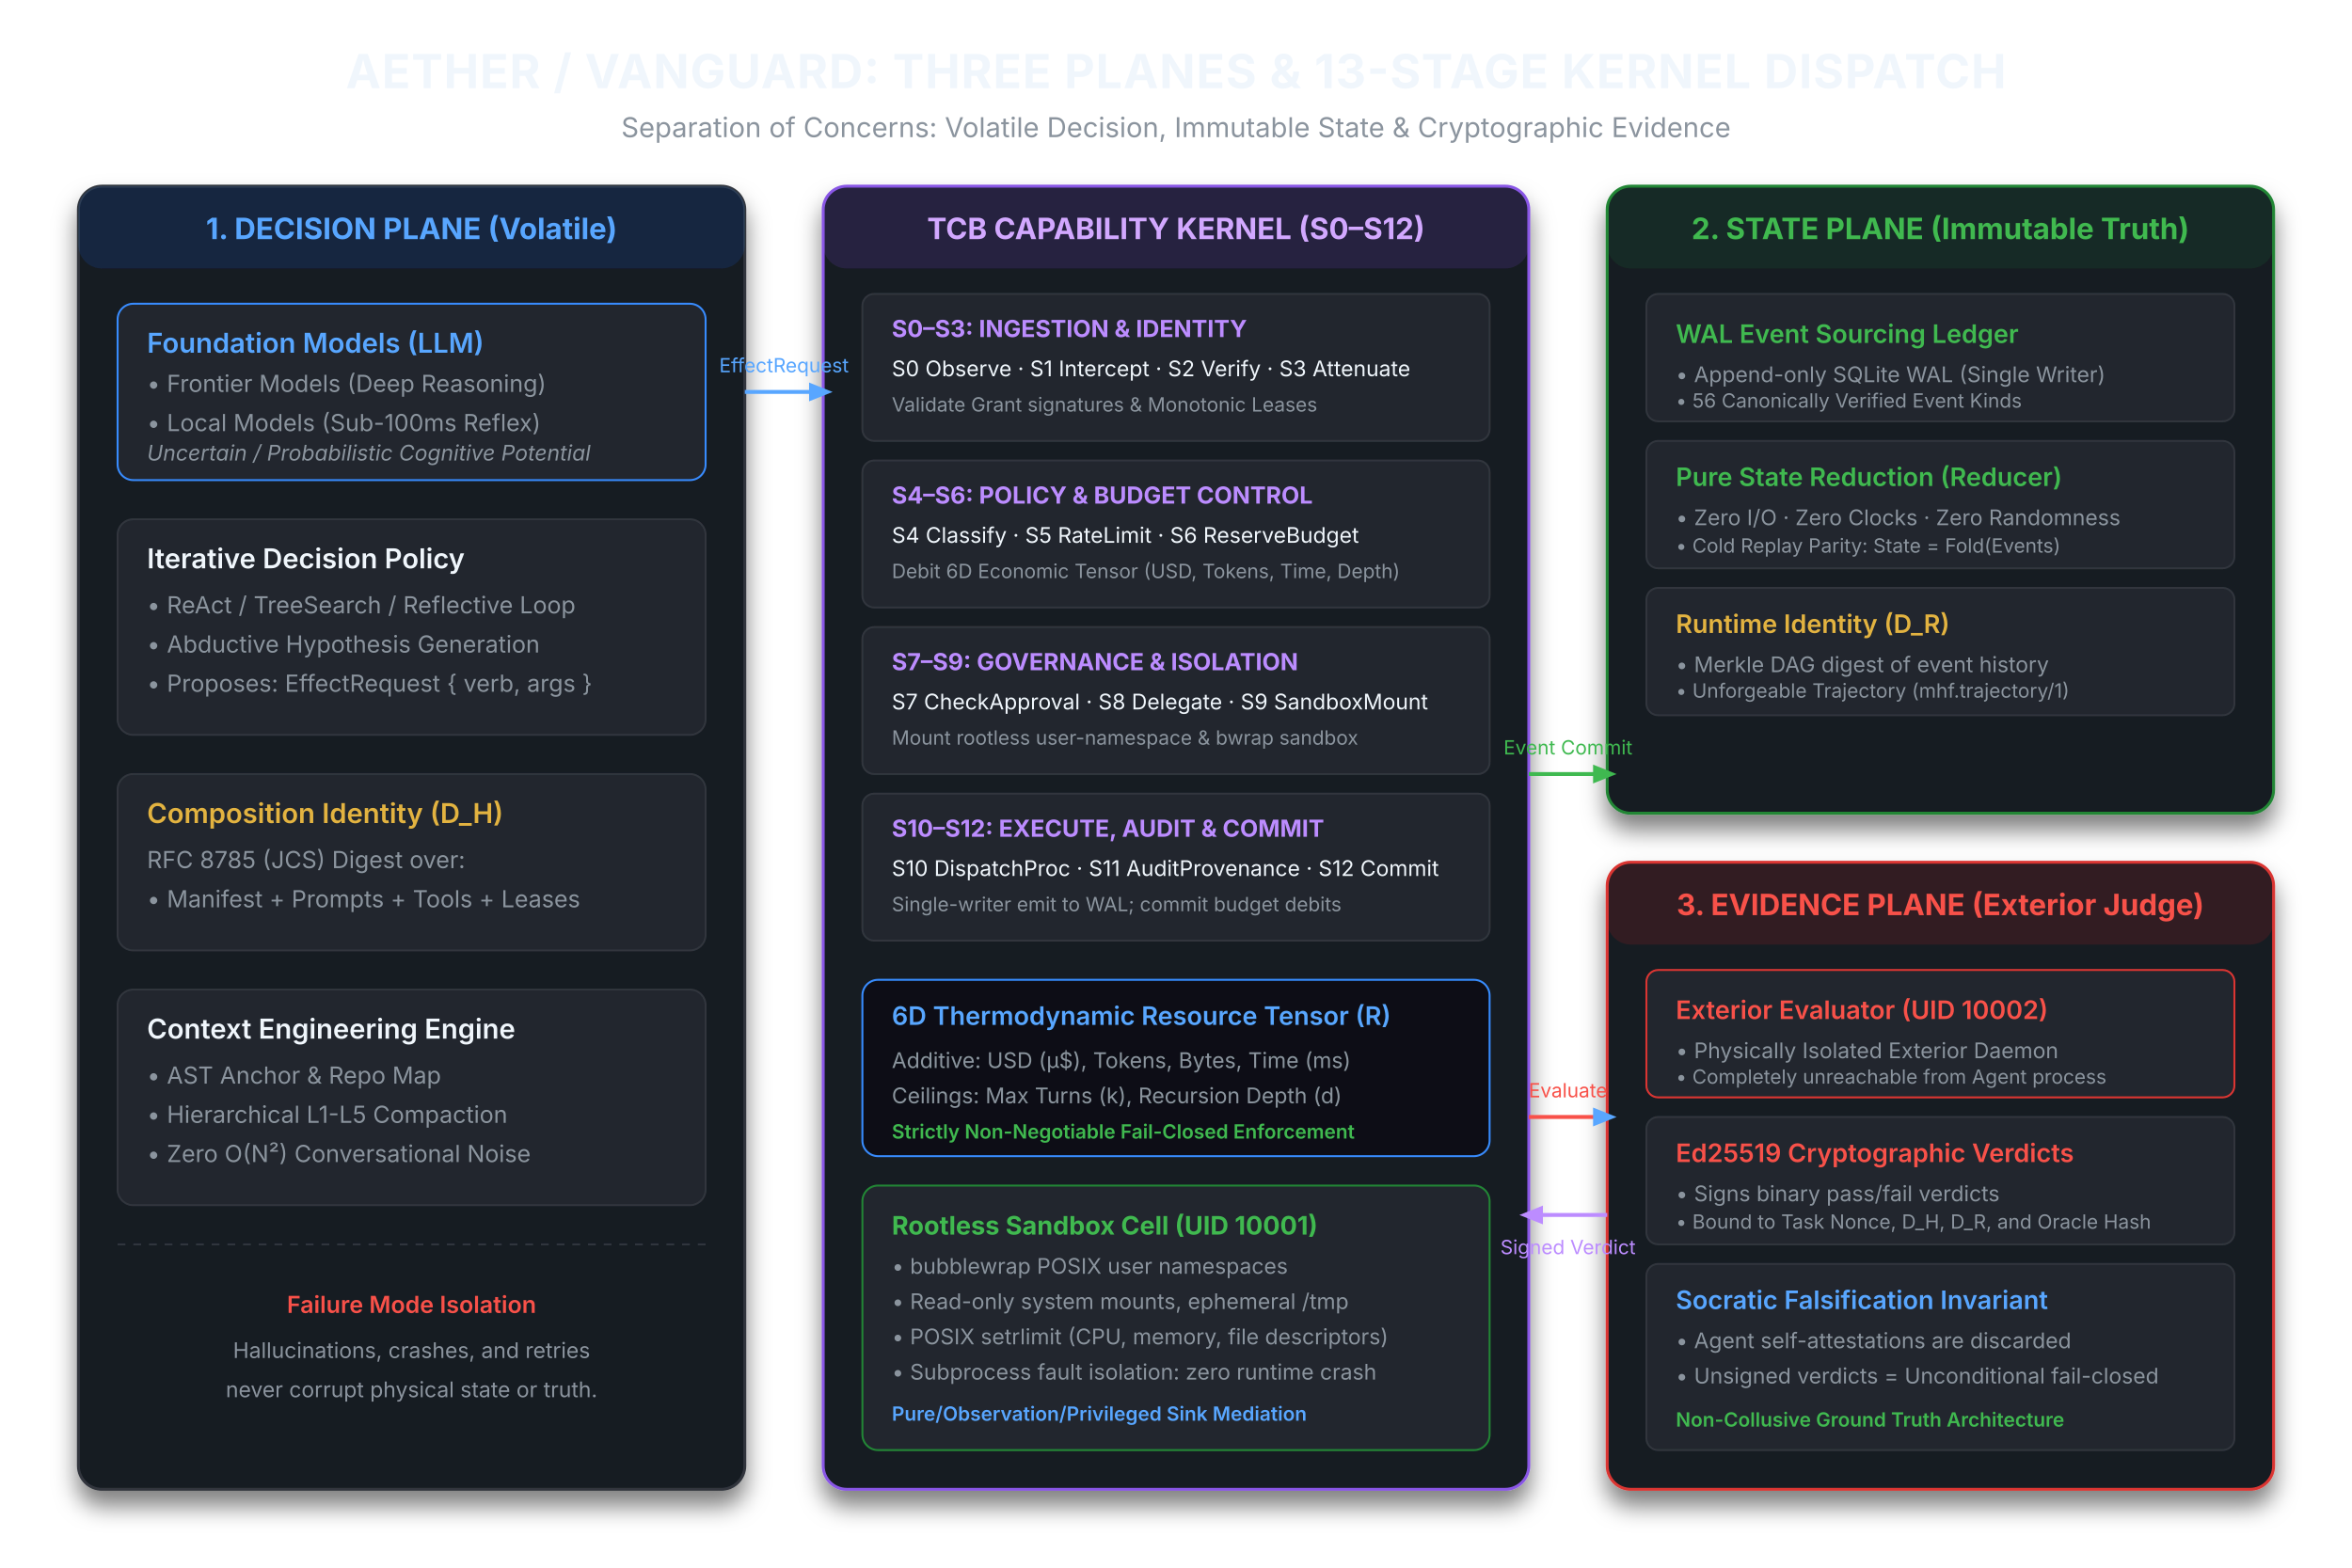
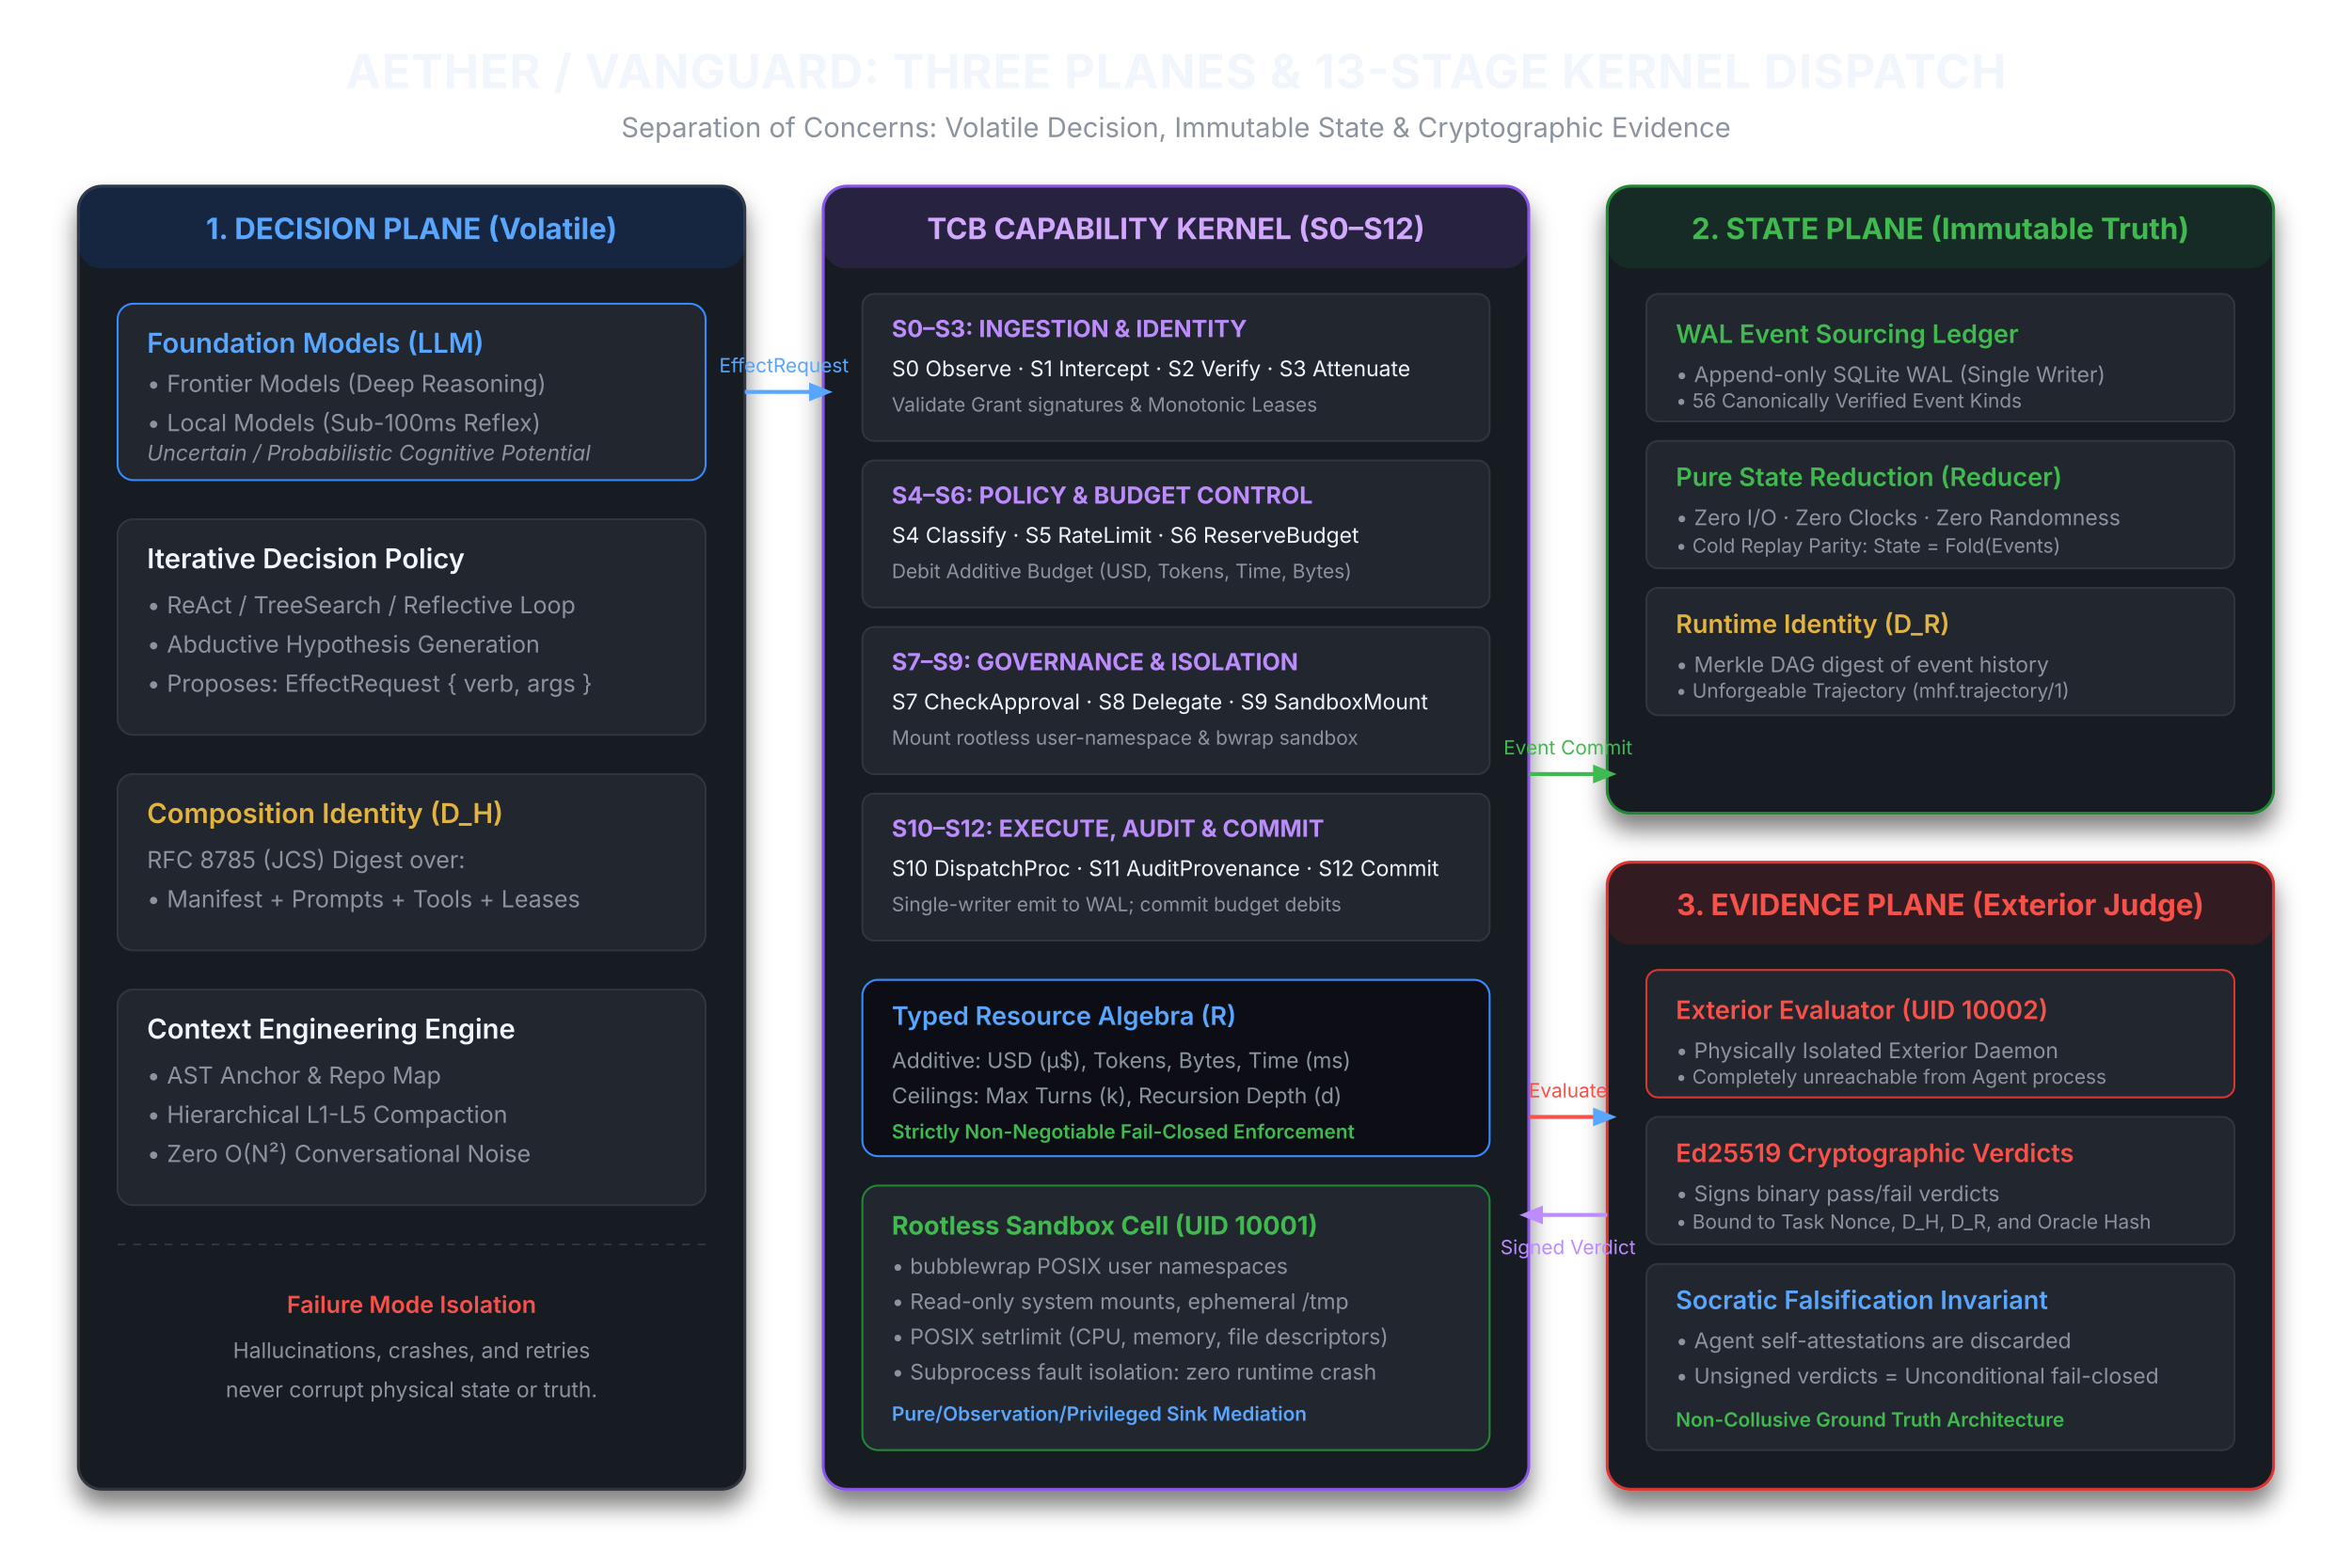
<svg xmlns="http://www.w3.org/2000/svg" viewBox="0 0 1200 800" width="100%" height="100%" style="background:#0d1117; font-family:'Inter', -apple-system, BlinkMacSystemFont, 'Segoe UI', Roboto, sans-serif;">
  <defs>
    <linearGradient id="gBlue" x1="0%" y1="0%" x2="100%" y2="100%">
      <stop offset="0%" stop-color="#1f6feb" />
      <stop offset="100%" stop-color="#0d419d" />
    </linearGradient>
    <linearGradient id="gPurple" x1="0%" y1="0%" x2="100%" y2="100%">
      <stop offset="0%" stop-color="#8957e5" />
      <stop offset="100%" stop-color="#5522b0" />
    </linearGradient>
    <linearGradient id="gGreen" x1="0%" y1="0%" x2="100%" y2="100%">
      <stop offset="0%" stop-color="#238636" />
      <stop offset="100%" stop-color="#115520" />
    </linearGradient>
    <linearGradient id="gRed" x1="0%" y1="0%" x2="100%" y2="100%">
      <stop offset="0%" stop-color="#da3633" />
      <stop offset="100%" stop-color="#8e1519" />
    </linearGradient>
    <filter id="shadow" x="-5%" y="-5%" width="110%" height="115%">
      <feDropShadow dx="0" dy="8" stdDeviation="6" flood-color="#000000" flood-opacity="0.5" />
    </filter>
    <marker id="arrow" viewBox="0 0 10 10" refX="6" refY="5" markerWidth="6" markerHeight="6" orient="auto-start-reverse">
      <path d="M 0 1 L 10 5 L 0 9 z" fill="#58a6ff" />
    </marker>
    <marker id="arrowGreen" viewBox="0 0 10 10" refX="6" refY="5" markerWidth="6" markerHeight="6" orient="auto-start-reverse">
      <path d="M 0 1 L 10 5 L 0 9 z" fill="#3fb950" />
    </marker>
    <marker id="arrowPurple" viewBox="0 0 10 10" refX="6" refY="5" markerWidth="6" markerHeight="6" orient="auto-start-reverse">
      <path d="M 0 1 L 10 5 L 0 9 z" fill="#bc8cff" />
    </marker>
  </defs>
  <text x="600" y="45" fill="#f0f6fc" font-size="24" font-weight="700" text-anchor="middle" letter-spacing="0.5">AETHER / VANGUARD: THREE PLANES &amp; 13-STAGE KERNEL DISPATCH</text>
  <text x="600" y="70" fill="#8b949e" font-size="14" text-anchor="middle">Separation of Concerns: Volatile Decision, Immutable State &amp; Cryptographic Evidence</text>
  <g transform="translate(40, 95)" filter="url(#shadow)">
    <rect width="340" height="665" rx="12" fill="#161b22" stroke="#30363d" stroke-width="1.5" />
    <rect width="340" height="42" rx="12" fill="#1f6feb" fill-opacity="0.15" />
    <text x="170" y="27" fill="#58a6ff" font-size="15" font-weight="700" text-anchor="middle">1. DECISION PLANE (Volatile)</text>
    <rect x="20" y="60" width="300" height="90" rx="8" fill="#21262d" stroke="#388bfd" stroke-width="1" />
    <text x="35" y="85" fill="#58a6ff" font-size="14" font-weight="600">Foundation Models (LLM)</text>
    <text x="35" y="105" fill="#8b949e" font-size="12">• Frontier Models (Deep Reasoning)</text>
    <text x="35" y="125" fill="#8b949e" font-size="12">• Local Models (Sub-100ms Reflex)</text>
    <text x="35" y="140" fill="#8b949e" font-size="11" font-style="italic">Uncertain / Probabilistic Cognitive Potential</text>
    <rect x="20" y="170" width="300" height="110" rx="8" fill="#21262d" stroke="#30363d" stroke-width="1" />
    <text x="35" y="195" fill="#f0f6fc" font-size="14" font-weight="600">Iterative Decision Policy</text>
    <text x="35" y="218" fill="#8b949e" font-size="12">• ReAct / TreeSearch / Reflective Loop</text>
    <text x="35" y="238" fill="#8b949e" font-size="12">• Abductive Hypothesis Generation</text>
    <text x="35" y="258" fill="#8b949e" font-size="12">• Proposes: EffectRequest { verb, args }</text>
    <rect x="20" y="300" width="300" height="90" rx="8" fill="#21262d" stroke="#30363d" stroke-width="1" />
    <text x="35" y="325" fill="#e3b341" font-size="14" font-weight="600">Composition Identity (D_H)</text>
    <text x="35" y="348" fill="#8b949e" font-size="12">RFC 8785 (JCS) Digest over:</text>
    <text x="35" y="368" fill="#8b949e" font-size="12">• Manifest + Prompts + Tools + Leases</text>
    <rect x="20" y="410" width="300" height="110" rx="8" fill="#21262d" stroke="#30363d" stroke-width="1" />
    <text x="35" y="435" fill="#f0f6fc" font-size="14" font-weight="600">Context Engineering Engine</text>
    <text x="35" y="458" fill="#8b949e" font-size="12">• AST Anchor &amp; Repo Map</text>
    <text x="35" y="478" fill="#8b949e" font-size="12">• Hierarchical L1-L5 Compaction</text>
    <text x="35" y="498" fill="#8b949e" font-size="12">• Zero O(N²) Conversational Noise</text>
    <path d="M 20 540 L 320 540" stroke="#30363d" stroke-dasharray="4 4" />
    <text x="170" y="575" fill="#f85149" font-size="12" font-weight="600" text-anchor="middle">Failure Mode Isolation</text>
    <text x="170" y="598" fill="#8b949e" font-size="11" text-anchor="middle">Hallucinations, crashes, and retries</text>
    <text x="170" y="618" fill="#8b949e" font-size="11" text-anchor="middle">never corrupt physical state or truth.</text>
  </g>
  <g transform="translate(420, 95)" filter="url(#shadow)">
    <rect width="360" height="665" rx="12" fill="#161b22" stroke="#8957e5" stroke-width="1.5" />
    <rect width="360" height="42" rx="12" fill="#8957e5" fill-opacity="0.15" />
    <text x="180" y="27" fill="#d2a8ff" font-size="15" font-weight="700" text-anchor="middle">TCB CAPABILITY KERNEL (S0–S12)</text>
    <g transform="translate(20, 55)">
      <rect x="0" y="0" width="320" height="75" rx="6" fill="#21262d" stroke="#30363d" />
      <text x="15" y="22" fill="#bc8cff" font-size="12" font-weight="700">S0–S3: INGESTION &amp; IDENTITY</text>
      <text x="15" y="42" fill="#f0f6fc" font-size="11">S0 Observe · S1 Intercept · S2 Verify · S3 Attenuate</text>
      <text x="15" y="60" fill="#8b949e" font-size="10">Validate Grant signatures &amp; Monotonic Leases</text>
      <rect x="0" y="85" width="320" height="75" rx="6" fill="#21262d" stroke="#30363d" />
      <text x="15" y="107" fill="#bc8cff" font-size="12" font-weight="700">S4–S6: POLICY &amp; BUDGET CONTROL</text>
      <text x="15" y="127" fill="#f0f6fc" font-size="11">S4 Classify · S5 RateLimit · S6 ReserveBudget</text>
-       <text x="15" y="145" fill="#8b949e" font-size="10">Debit 6D Economic Tensor (USD, Tokens, Time, Depth)</text>
+       <text x="15" y="145" fill="#8b949e" font-size="10">Debit Additive Budget (USD, Tokens, Time, Bytes)</text>
      <rect x="0" y="170" width="320" height="75" rx="6" fill="#21262d" stroke="#30363d" />
      <text x="15" y="192" fill="#bc8cff" font-size="12" font-weight="700">S7–S9: GOVERNANCE &amp; ISOLATION</text>
      <text x="15" y="212" fill="#f0f6fc" font-size="11">S7 CheckApproval · S8 Delegate · S9 SandboxMount</text>
      <text x="15" y="230" fill="#8b949e" font-size="10">Mount rootless user-namespace &amp; bwrap sandbox</text>
      <rect x="0" y="255" width="320" height="75" rx="6" fill="#21262d" stroke="#30363d" />
      <text x="15" y="277" fill="#bc8cff" font-size="12" font-weight="700">S10–S12: EXECUTE, AUDIT &amp; COMMIT</text>
      <text x="15" y="297" fill="#f0f6fc" font-size="11">S10 DispatchProc · S11 AuditProvenance · S12 Commit</text>
      <text x="15" y="315" fill="#8b949e" font-size="10">Single-writer emit to WAL; commit budget debits</text>
    </g>
    <rect x="20" y="405" width="320" height="90" rx="8" fill="#0d1117" stroke="#388bfd" stroke-width="1" />
-     <text x="35" y="428" fill="#58a6ff" font-size="13" font-weight="600">6D Thermodynamic Resource Tensor (R)</text>
+     <text x="35" y="428" fill="#58a6ff" font-size="13" font-weight="600">Typed Resource Algebra (R)</text>
    <text x="35" y="450" fill="#8b949e" font-size="11">Additive: USD (μ$), Tokens, Bytes, Time (ms)</text>
    <text x="35" y="468" fill="#8b949e" font-size="11">Ceilings: Max Turns (k), Recursion Depth (d)</text>
    <text x="35" y="486" fill="#3fb950" font-size="10" font-weight="600">Strictly Non-Negotiable Fail-Closed Enforcement</text>
    <rect x="20" y="510" width="320" height="135" rx="8" fill="#21262d" stroke="#238636" stroke-width="1" />
    <text x="35" y="535" fill="#3fb950" font-size="13" font-weight="700">Rootless Sandbox Cell (UID 10001)</text>
    <text x="35" y="555" fill="#8b949e" font-size="11">• bubblewrap POSIX user namespaces</text>
    <text x="35" y="573" fill="#8b949e" font-size="11">• Read-only system mounts, ephemeral /tmp</text>
    <text x="35" y="591" fill="#8b949e" font-size="11">• POSIX setrlimit (CPU, memory, file descriptors)</text>
    <text x="35" y="609" fill="#8b949e" font-size="11">• Subprocess fault isolation: zero runtime crash</text>
    <text x="35" y="630" fill="#58a6ff" font-size="10" font-weight="600">Pure/Observation/Privileged Sink Mediation</text>
  </g>
  <g transform="translate(820, 95)" filter="url(#shadow)">
    <rect width="340" height="320" rx="12" fill="#161b22" stroke="#238636" stroke-width="1.5" />
    <rect width="340" height="42" rx="12" fill="#238636" fill-opacity="0.15" />
    <text x="170" y="27" fill="#3fb950" font-size="15" font-weight="700" text-anchor="middle">2. STATE PLANE (Immutable Truth)</text>
    <g transform="translate(20, 55)">
      <rect width="300" height="65" rx="6" fill="#21262d" stroke="#30363d" />
      <text x="15" y="25" fill="#3fb950" font-size="13" font-weight="600">WAL Event Sourcing Ledger</text>
      <text x="15" y="45" fill="#8b949e" font-size="11">• Append-only SQLite WAL (Single Writer)</text>
      <text x="15" y="58" fill="#8b949e" font-size="10">• 56 Canonically Verified Event Kinds</text>
      <rect y="75" width="300" height="65" rx="6" fill="#21262d" stroke="#30363d" />
      <text x="15" y="98" fill="#3fb950" font-size="13" font-weight="600">Pure State Reduction (Reducer)</text>
      <text x="15" y="118" fill="#8b949e" font-size="11">• Zero I/O · Zero Clocks · Zero Randomness</text>
      <text x="15" y="132" fill="#8b949e" font-size="10">• Cold Replay Parity: State = Fold(Events)</text>
      <rect y="150" width="300" height="65" rx="6" fill="#21262d" stroke="#30363d" />
      <text x="15" y="173" fill="#e3b341" font-size="13" font-weight="600">Runtime Identity (D_R)</text>
      <text x="15" y="193" fill="#8b949e" font-size="11">• Merkle DAG digest of event history</text>
      <text x="15" y="206" fill="#8b949e" font-size="10">• Unforgeable Trajectory (mhf.trajectory/1)</text>
    </g>
    <g transform="translate(0, 345)">
      <rect width="340" height="320" rx="12" fill="#161b22" stroke="#da3633" stroke-width="1.5" />
      <rect width="340" height="42" rx="12" fill="#da3633" fill-opacity="0.15" />
      <text x="170" y="27" fill="#f85149" font-size="15" font-weight="700" text-anchor="middle">3. EVIDENCE PLANE (Exterior Judge)</text>
      <g transform="translate(20, 55)">
        <rect width="300" height="65" rx="6" fill="#21262d" stroke="#da3633" stroke-width="1" />
        <text x="15" y="25" fill="#f85149" font-size="13" font-weight="600">Exterior Evaluator (UID 10002)</text>
        <text x="15" y="45" fill="#8b949e" font-size="11">• Physically Isolated Exterior Daemon</text>
        <text x="15" y="58" fill="#8b949e" font-size="10">• Completely unreachable from Agent process</text>
        <rect y="75" width="300" height="65" rx="6" fill="#21262d" stroke="#30363d" />
        <text x="15" y="98" fill="#f85149" font-size="13" font-weight="600">Ed25519 Cryptographic Verdicts</text>
        <text x="15" y="118" fill="#8b949e" font-size="11">• Signs binary pass/fail verdicts</text>
        <text x="15" y="132" fill="#8b949e" font-size="10">• Bound to Task Nonce, D_H, D_R, and Oracle Hash</text>
        <rect y="150" width="300" height="95" rx="6" fill="#21262d" stroke="#30363d" />
        <text x="15" y="173" fill="#58a6ff" font-size="13" font-weight="600">Socratic Falsification Invariant</text>
        <text x="15" y="193" fill="#8b949e" font-size="11">• Agent self-attestations are discarded</text>
        <text x="15" y="211" fill="#8b949e" font-size="11">• Unsigned verdicts = Unconditional fail-closed</text>
        <text x="15" y="233" fill="#3fb950" font-size="10" font-weight="600">Non-Collusive Ground Truth Architecture</text>
      </g>
    </g>
  </g>
  <path d="M 380 200 L 420 200" stroke="#58a6ff" stroke-width="2" marker-end="url(#arrow)" />
  <text x="400" y="190" fill="#58a6ff" font-size="10" text-anchor="middle">EffectRequest</text>
  <path d="M 780 395 L 820 395" stroke="#3fb950" stroke-width="2" marker-end="url(#arrowGreen)" />
  <text x="800" y="385" fill="#3fb950" font-size="10" text-anchor="middle">Event Commit</text>
  <path d="M 780 570 L 820 570" stroke="#f85149" stroke-width="2" marker-end="url(#arrow)" />
  <text x="800" y="560" fill="#f85149" font-size="10" text-anchor="middle">Evaluate</text>
  <path d="M 820 620 L 780 620" stroke="#bc8cff" stroke-width="2" marker-end="url(#arrowPurple)" />
  <text x="800" y="640" fill="#bc8cff" font-size="10" text-anchor="middle">Signed Verdict</text>
</svg>
